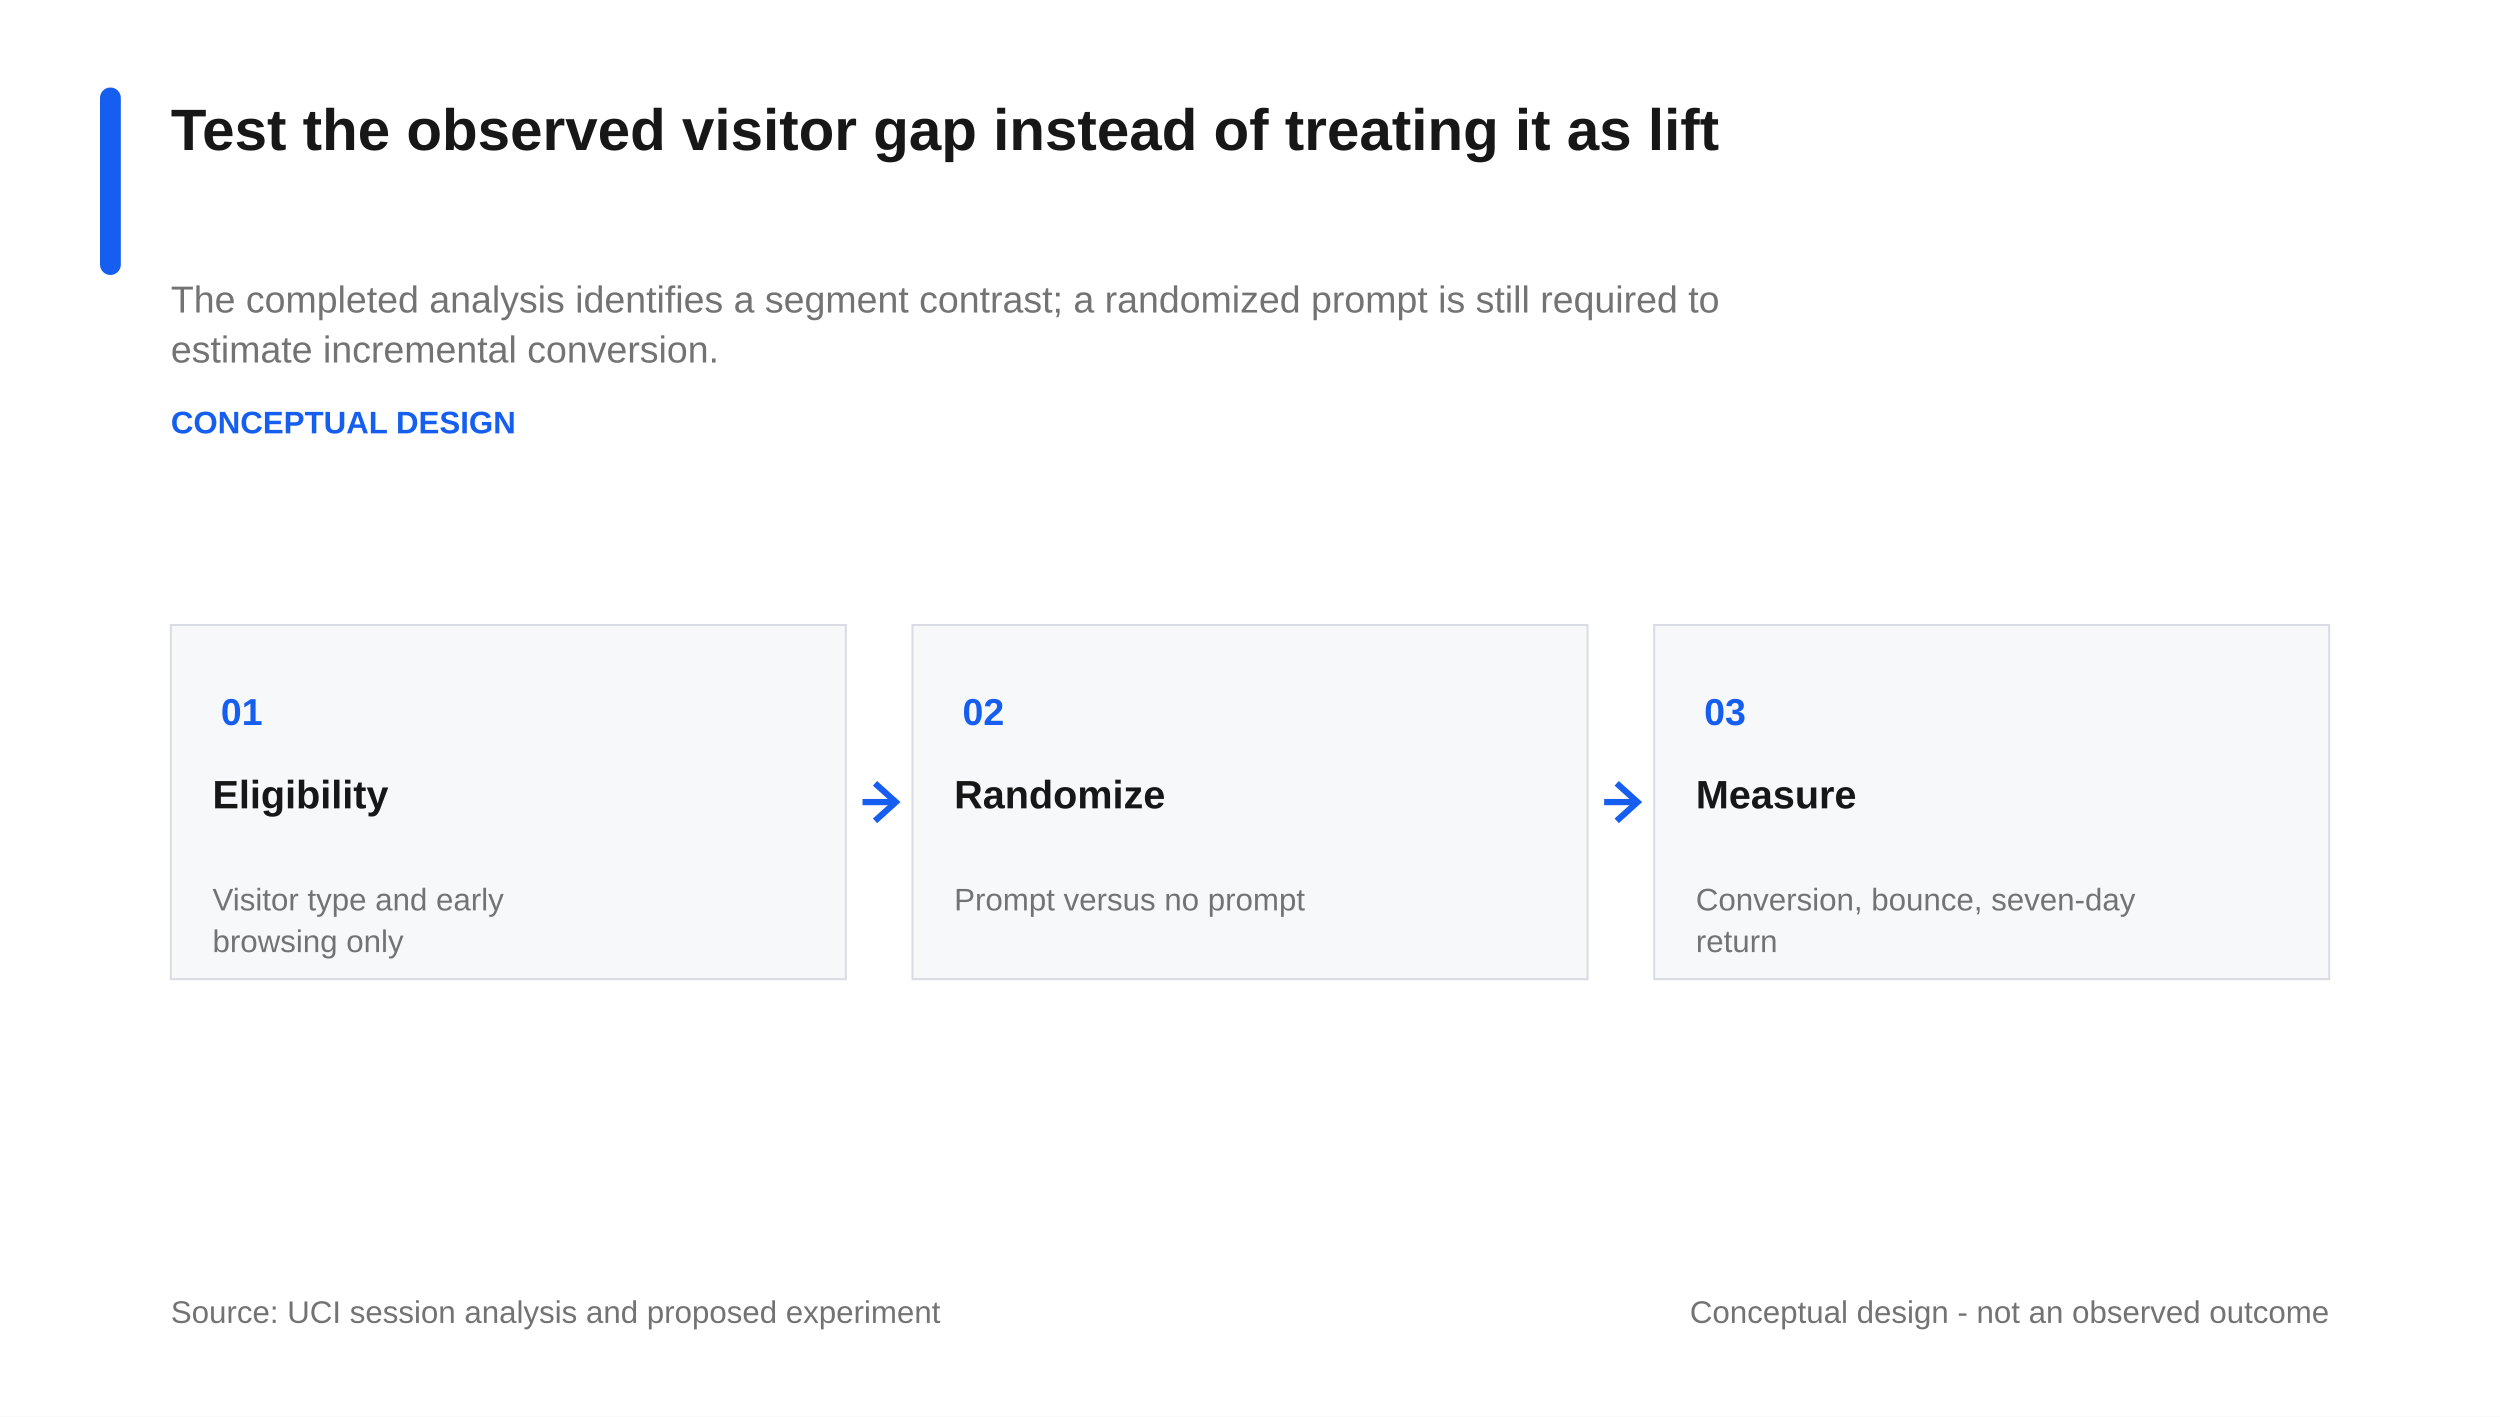
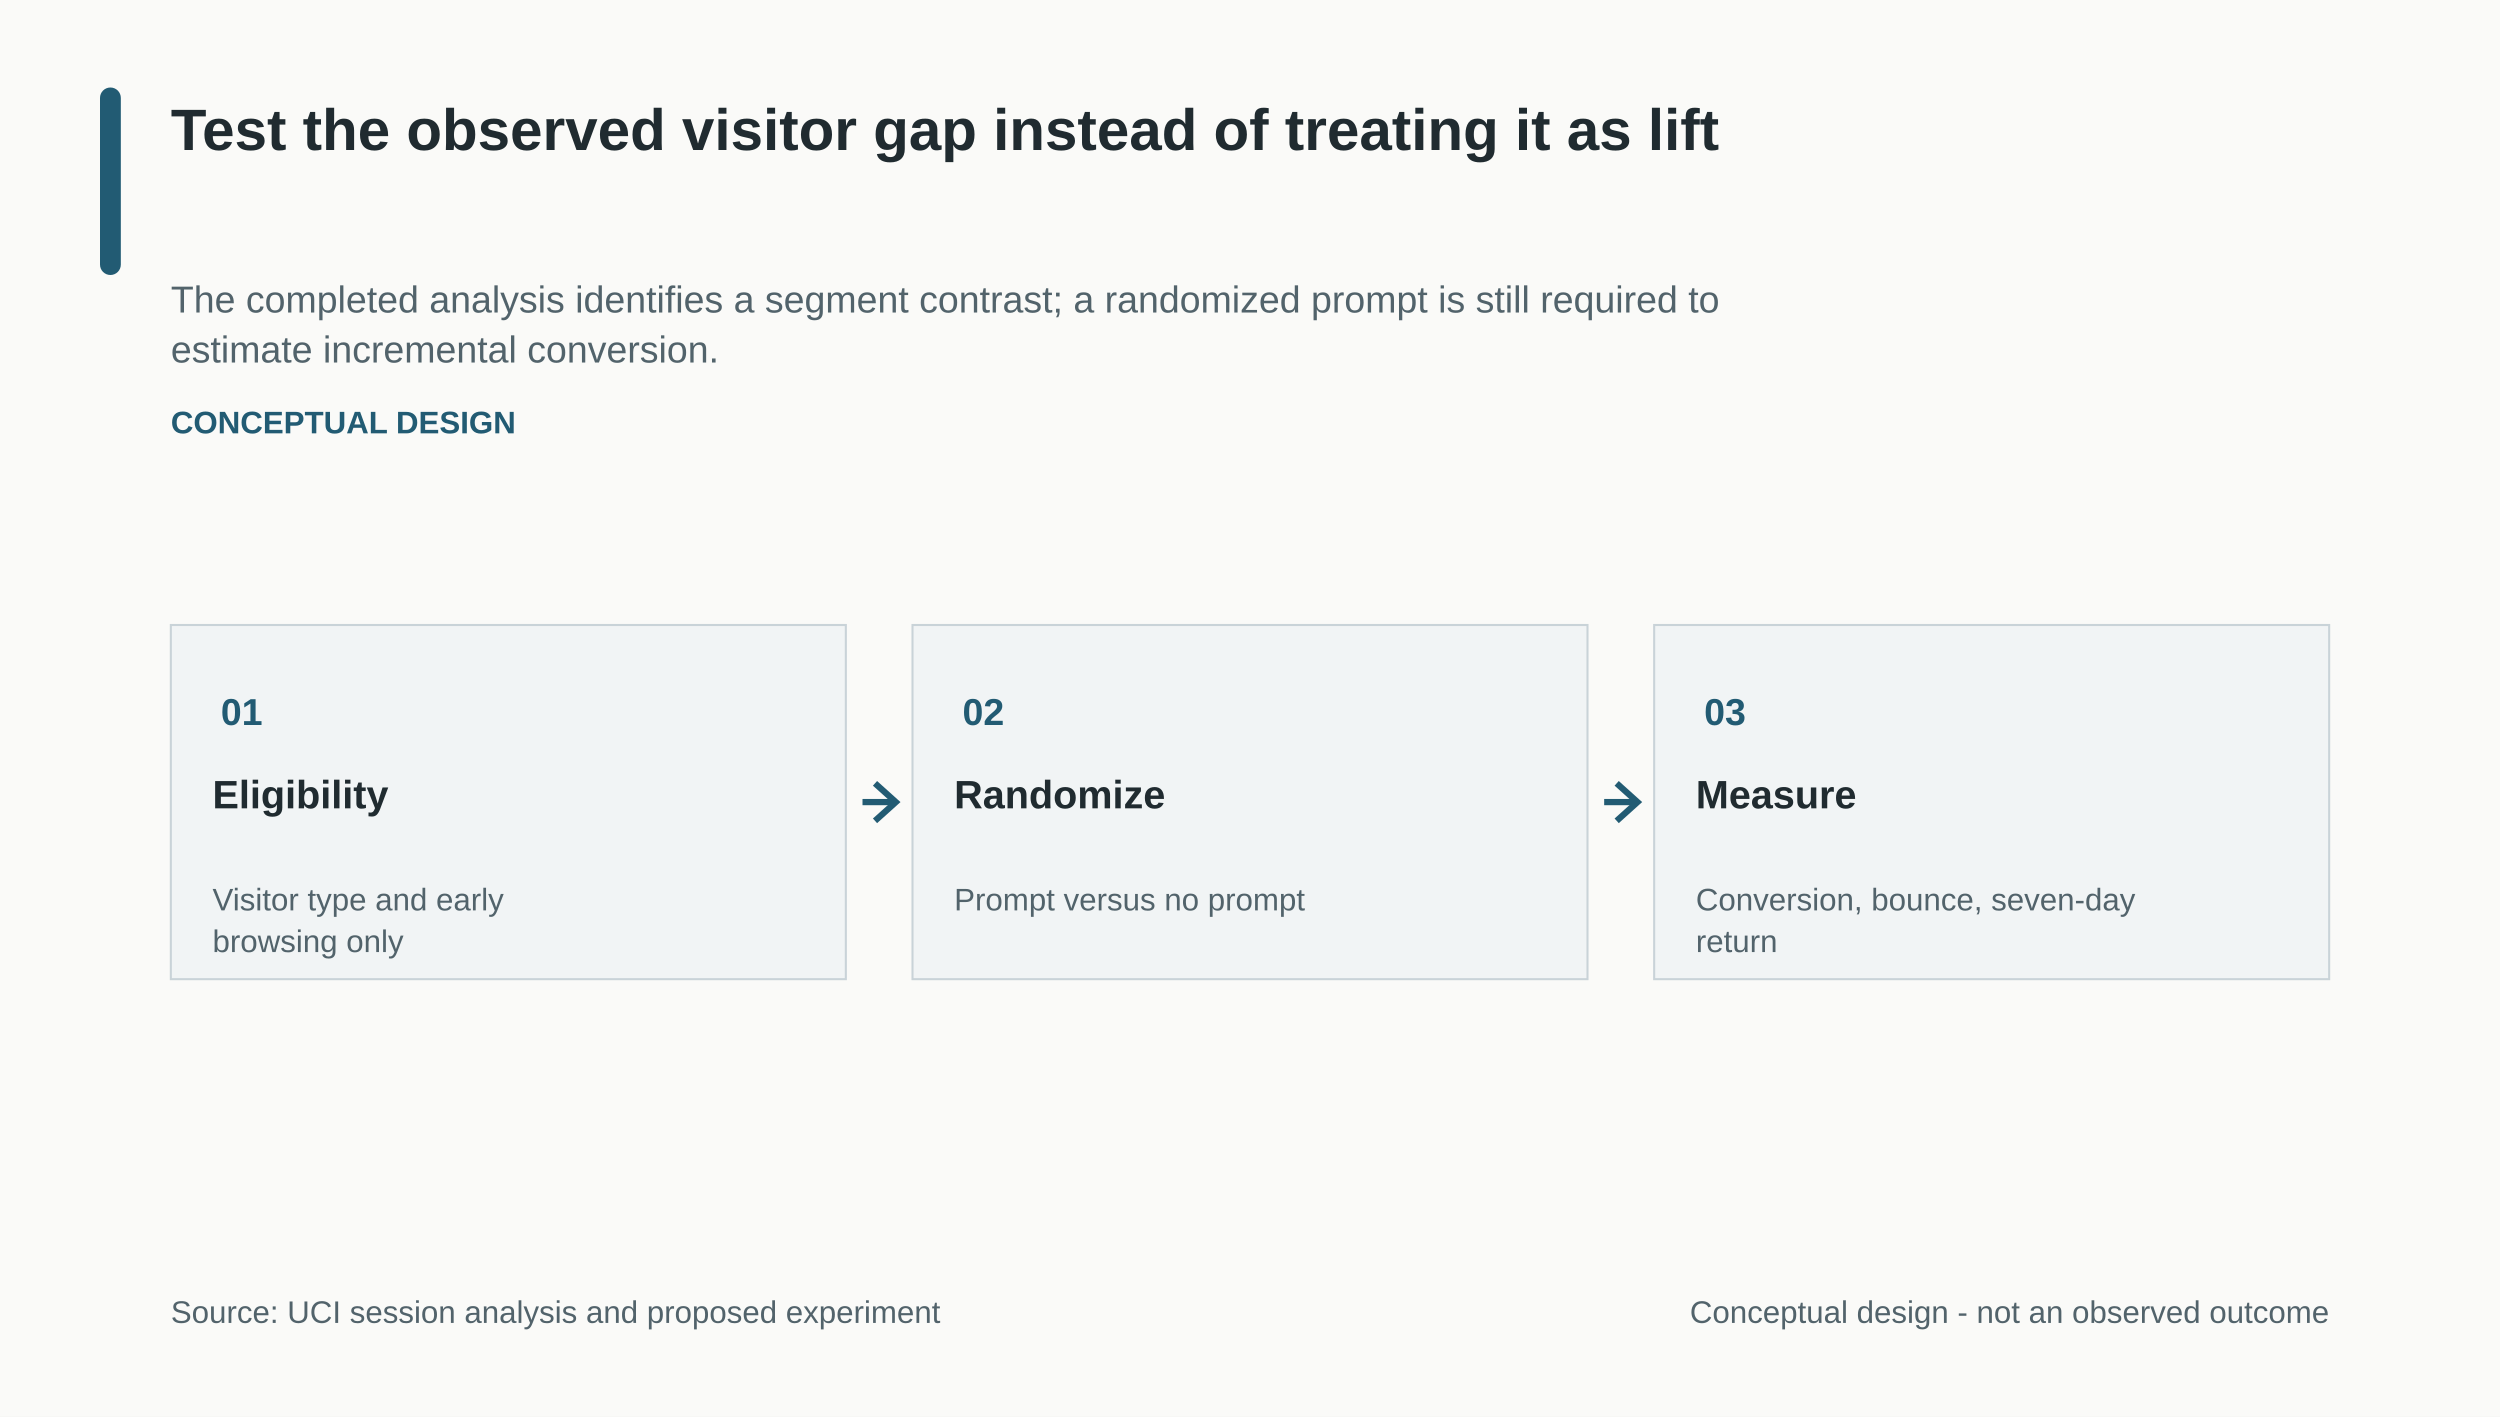
<svg xmlns="http://www.w3.org/2000/svg" width="1200" height="680" viewBox="0 0 1200 680" role="img" aria-labelledby="title desc">
-   <rect width="1200" height="680" fill="#ffffff" />
-   <rect x="48" y="42" width="10" height="90" rx="5" fill="#155eef" />
-   <text x="82" y="72" fill="#171717" font-family="Arial, sans-serif" font-size="28px" font-weight="700" text-anchor="start">Test the observed visitor gap instead of treating it as lift</text>
-   <text x="82" y="150" fill="#737373" font-family="Arial, sans-serif" font-size="18px" font-weight="400" text-anchor="start">The completed analysis identifies a segment contrast; a randomized prompt is still required to</text>
-   <text x="82" y="174" fill="#737373" font-family="Arial, sans-serif" font-size="18px" font-weight="400" text-anchor="start">estimate incremental conversion.</text>
-   <text x="82" y="208" fill="#155eef" font-family="Arial, sans-serif" font-size="15px" font-weight="700" text-anchor="start">CONCEPTUAL DESIGN</text>
-   <rect x="82.0" y="300" width="324.0" height="170" fill="#f7f8fa" stroke="#d9dde3" />
-   <text x="106.0" y="348" fill="#155eef" font-family="Arial, sans-serif" font-size="18px" font-weight="700" text-anchor="start">01</text>
-   <text x="102.0" y="388" fill="#171717" font-family="Arial, sans-serif" font-size="19px" font-weight="700" text-anchor="start">Eligibility</text>
-   <text x="102.0" y="437" fill="#737373" font-family="Arial, sans-serif" font-size="15px" font-weight="400" text-anchor="start">Visitor type and early</text>
-   <text x="102.0" y="457" fill="#737373" font-family="Arial, sans-serif" font-size="15px" font-weight="400" text-anchor="start">browsing only</text>
-   <line x1="414.0" y1="385" x2="430.0" y2="385" stroke="#155eef" stroke-width="3" />
-   <path d="M 420.0 376 L 430.0 385 L 420.0 394" fill="none" stroke="#155eef" stroke-width="3" />
-   <rect x="438.0" y="300" width="324.0" height="170" fill="#f7f8fa" stroke="#d9dde3" />
-   <text x="462.0" y="348" fill="#155eef" font-family="Arial, sans-serif" font-size="18px" font-weight="700" text-anchor="start">02</text>
-   <text x="458.0" y="388" fill="#171717" font-family="Arial, sans-serif" font-size="19px" font-weight="700" text-anchor="start">Randomize</text>
-   <text x="458.0" y="437" fill="#737373" font-family="Arial, sans-serif" font-size="15px" font-weight="400" text-anchor="start">Prompt versus no prompt</text>
-   <line x1="770.0" y1="385" x2="786.0" y2="385" stroke="#155eef" stroke-width="3" />
-   <path d="M 776.0 376 L 786.0 385 L 776.0 394" fill="none" stroke="#155eef" stroke-width="3" />
-   <rect x="794.0" y="300" width="324.0" height="170" fill="#f7f8fa" stroke="#d9dde3" />
-   <text x="818.0" y="348" fill="#155eef" font-family="Arial, sans-serif" font-size="18px" font-weight="700" text-anchor="start">03</text>
-   <text x="814.0" y="388" fill="#171717" font-family="Arial, sans-serif" font-size="19px" font-weight="700" text-anchor="start">Measure</text>
-   <text x="814.0" y="437" fill="#737373" font-family="Arial, sans-serif" font-size="15px" font-weight="400" text-anchor="start">Conversion, bounce, seven-day</text>
-   <text x="814.0" y="457" fill="#737373" font-family="Arial, sans-serif" font-size="15px" font-weight="400" text-anchor="start">return</text>
-   <text x="82" y="635" fill="#737373" font-family="Arial, sans-serif" font-size="15px" font-weight="400" text-anchor="start">Source: UCI session analysis and proposed experiment</text>
-   <text x="1118" y="635" fill="#737373" font-family="Arial, sans-serif" font-size="15px" font-weight="400" text-anchor="end">Conceptual design - not an observed outcome</text>
+   <rect width="1200" height="680" fill="#FAFAF8" />
+   <rect x="48" y="42" width="10" height="90" rx="5" fill="#225B73" />
+   <text x="82" y="72" fill="#202B30" font-family="Arial, sans-serif" font-size="28px" font-weight="700" text-anchor="start">Test the observed visitor gap instead of treating it as lift</text>
+   <text x="82" y="150" fill="#52636B" font-family="Arial, sans-serif" font-size="18px" font-weight="400" text-anchor="start">The completed analysis identifies a segment contrast; a randomized prompt is still required to</text>
+   <text x="82" y="174" fill="#52636B" font-family="Arial, sans-serif" font-size="18px" font-weight="400" text-anchor="start">estimate incremental conversion.</text>
+   <text x="82" y="208" fill="#225B73" font-family="Arial, sans-serif" font-size="15px" font-weight="700" text-anchor="start">CONCEPTUAL DESIGN</text>
+   <rect x="82.0" y="300" width="324.0" height="170" fill="#F1F4F5" stroke="#C9D3D8" />
+   <text x="106.0" y="348" fill="#225B73" font-family="Arial, sans-serif" font-size="18px" font-weight="700" text-anchor="start">01</text>
+   <text x="102.0" y="388" fill="#202B30" font-family="Arial, sans-serif" font-size="19px" font-weight="700" text-anchor="start">Eligibility</text>
+   <text x="102.0" y="437" fill="#52636B" font-family="Arial, sans-serif" font-size="15px" font-weight="400" text-anchor="start">Visitor type and early</text>
+   <text x="102.0" y="457" fill="#52636B" font-family="Arial, sans-serif" font-size="15px" font-weight="400" text-anchor="start">browsing only</text>
+   <line x1="414.0" y1="385" x2="430.0" y2="385" stroke="#225B73" stroke-width="3" />
+   <path d="M 420.0 376 L 430.0 385 L 420.0 394" fill="none" stroke="#225B73" stroke-width="3" />
+   <rect x="438.0" y="300" width="324.0" height="170" fill="#F1F4F5" stroke="#C9D3D8" />
+   <text x="462.0" y="348" fill="#225B73" font-family="Arial, sans-serif" font-size="18px" font-weight="700" text-anchor="start">02</text>
+   <text x="458.0" y="388" fill="#202B30" font-family="Arial, sans-serif" font-size="19px" font-weight="700" text-anchor="start">Randomize</text>
+   <text x="458.0" y="437" fill="#52636B" font-family="Arial, sans-serif" font-size="15px" font-weight="400" text-anchor="start">Prompt versus no prompt</text>
+   <line x1="770.0" y1="385" x2="786.0" y2="385" stroke="#225B73" stroke-width="3" />
+   <path d="M 776.0 376 L 786.0 385 L 776.0 394" fill="none" stroke="#225B73" stroke-width="3" />
+   <rect x="794.0" y="300" width="324.0" height="170" fill="#F1F4F5" stroke="#C9D3D8" />
+   <text x="818.0" y="348" fill="#225B73" font-family="Arial, sans-serif" font-size="18px" font-weight="700" text-anchor="start">03</text>
+   <text x="814.0" y="388" fill="#202B30" font-family="Arial, sans-serif" font-size="19px" font-weight="700" text-anchor="start">Measure</text>
+   <text x="814.0" y="437" fill="#52636B" font-family="Arial, sans-serif" font-size="15px" font-weight="400" text-anchor="start">Conversion, bounce, seven-day</text>
+   <text x="814.0" y="457" fill="#52636B" font-family="Arial, sans-serif" font-size="15px" font-weight="400" text-anchor="start">return</text>
+   <text x="82" y="635" fill="#52636B" font-family="Arial, sans-serif" font-size="15px" font-weight="400" text-anchor="start">Source: UCI session analysis and proposed experiment</text>
+   <text x="1118" y="635" fill="#52636B" font-family="Arial, sans-serif" font-size="15px" font-weight="400" text-anchor="end">Conceptual design - not an observed outcome</text>
</svg>
